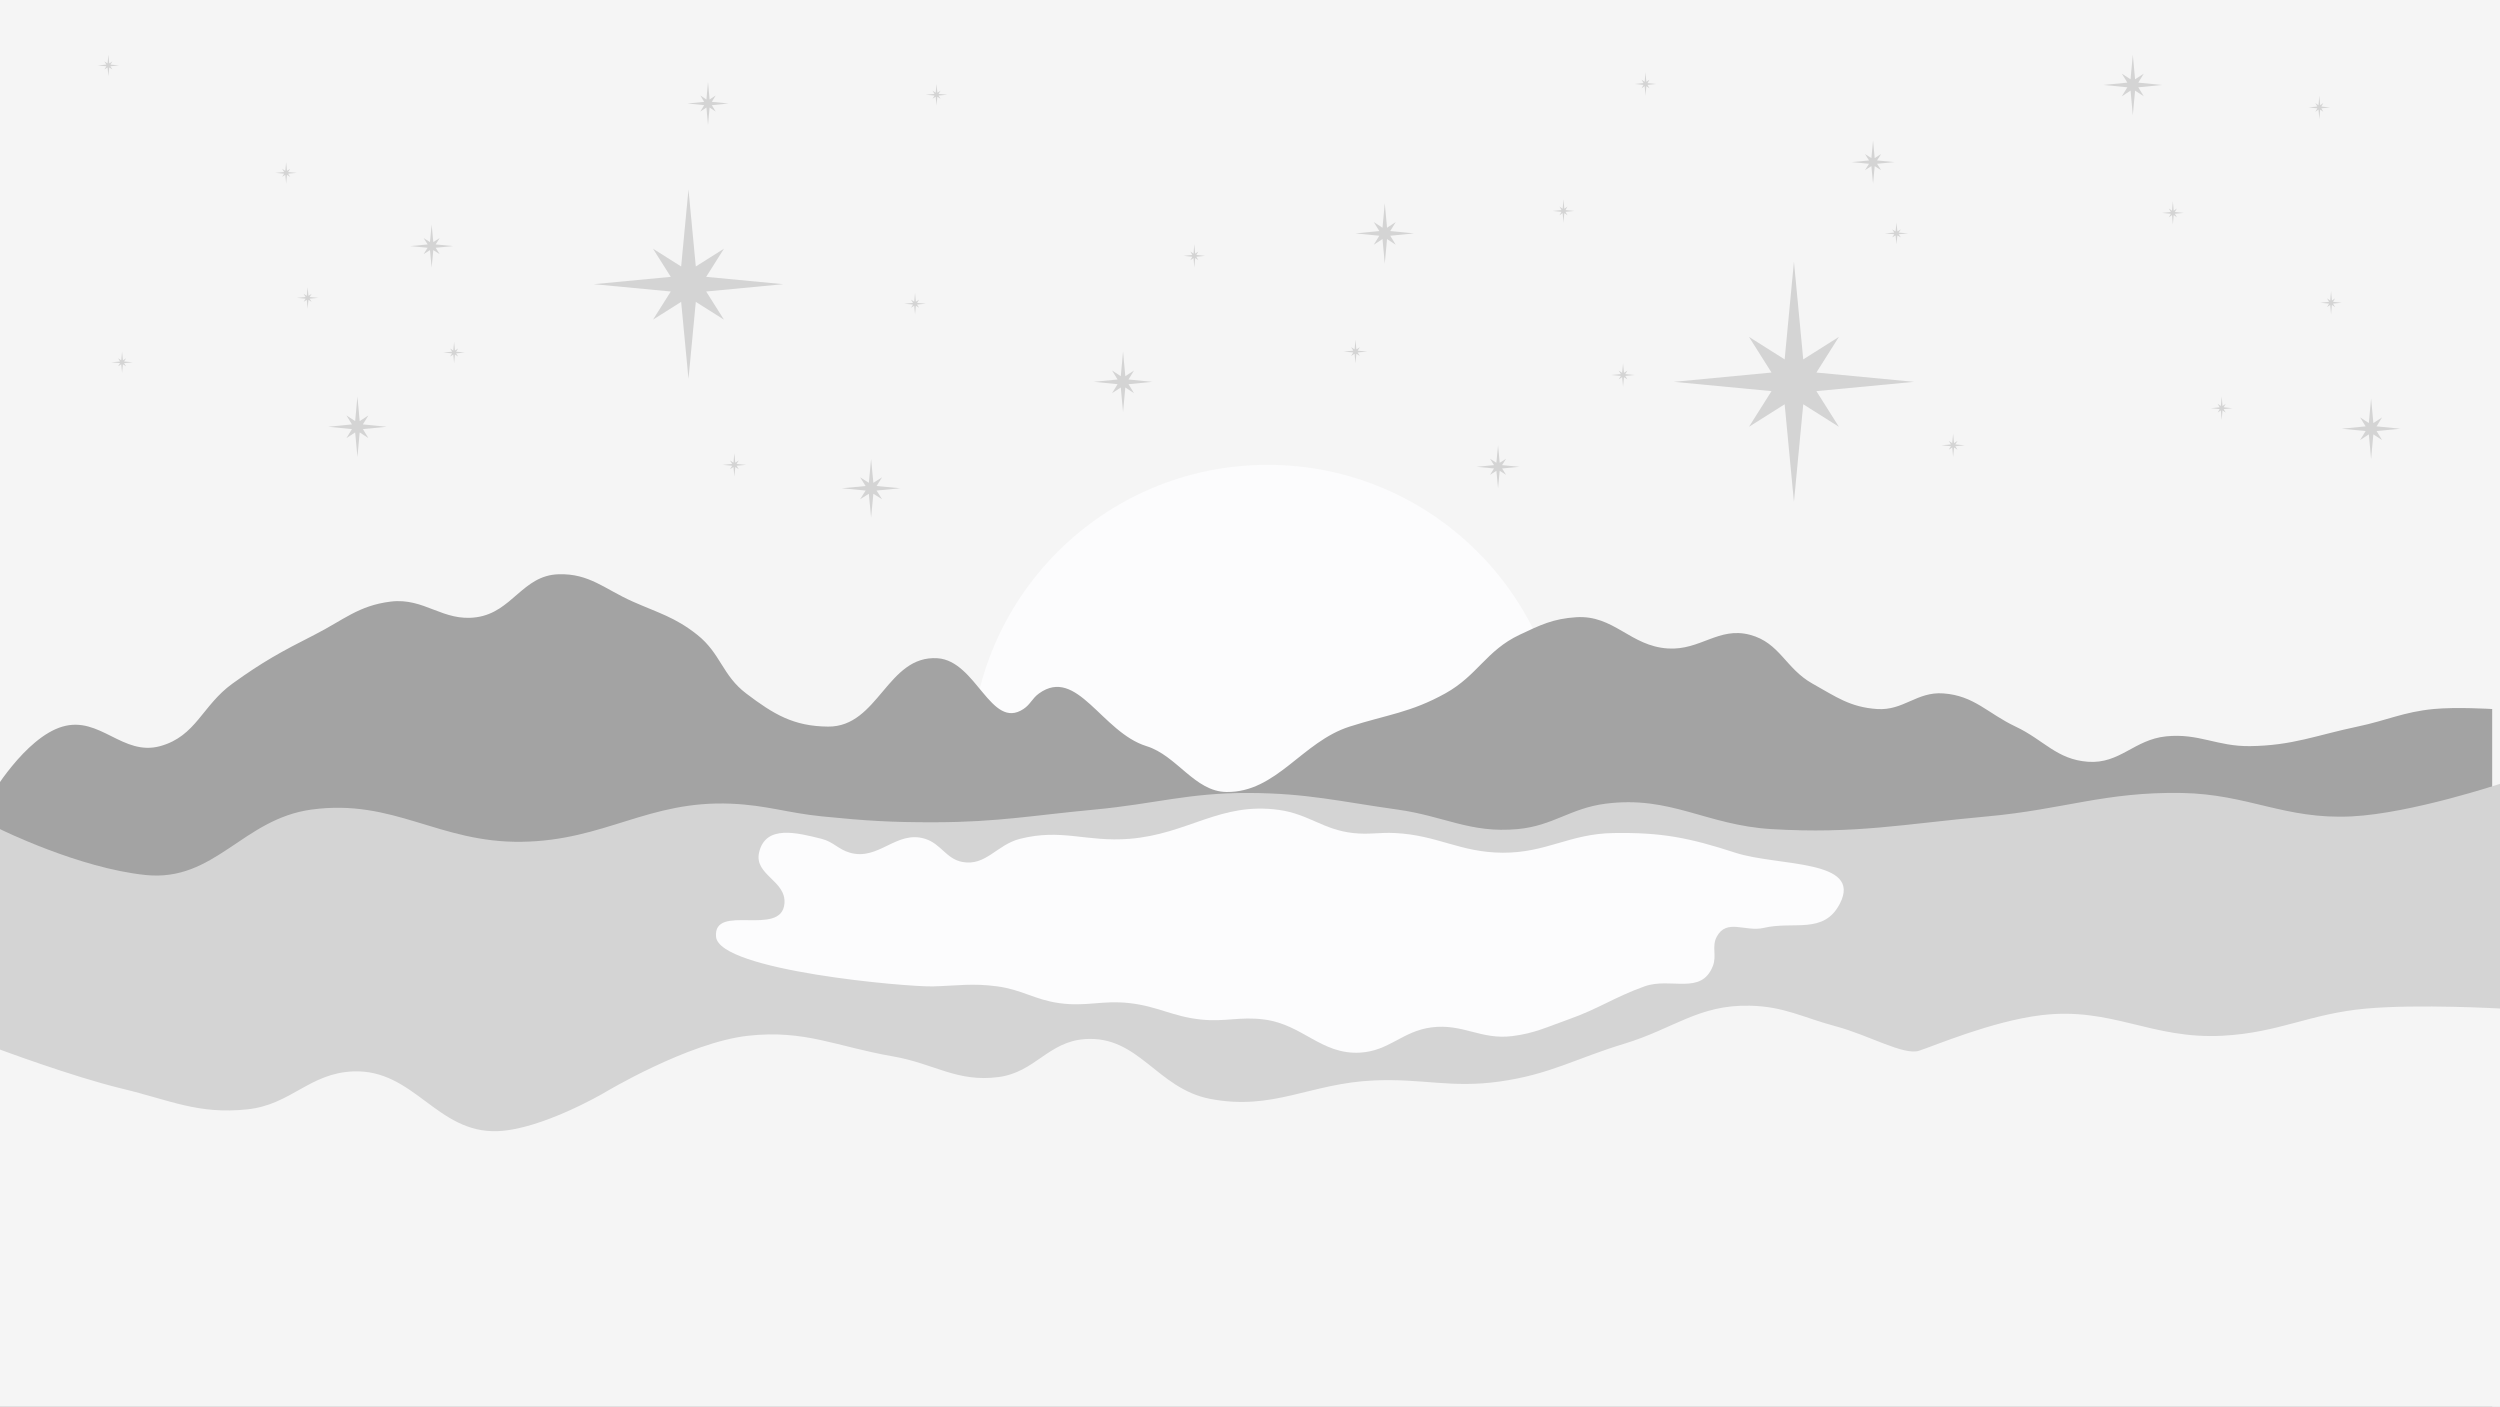
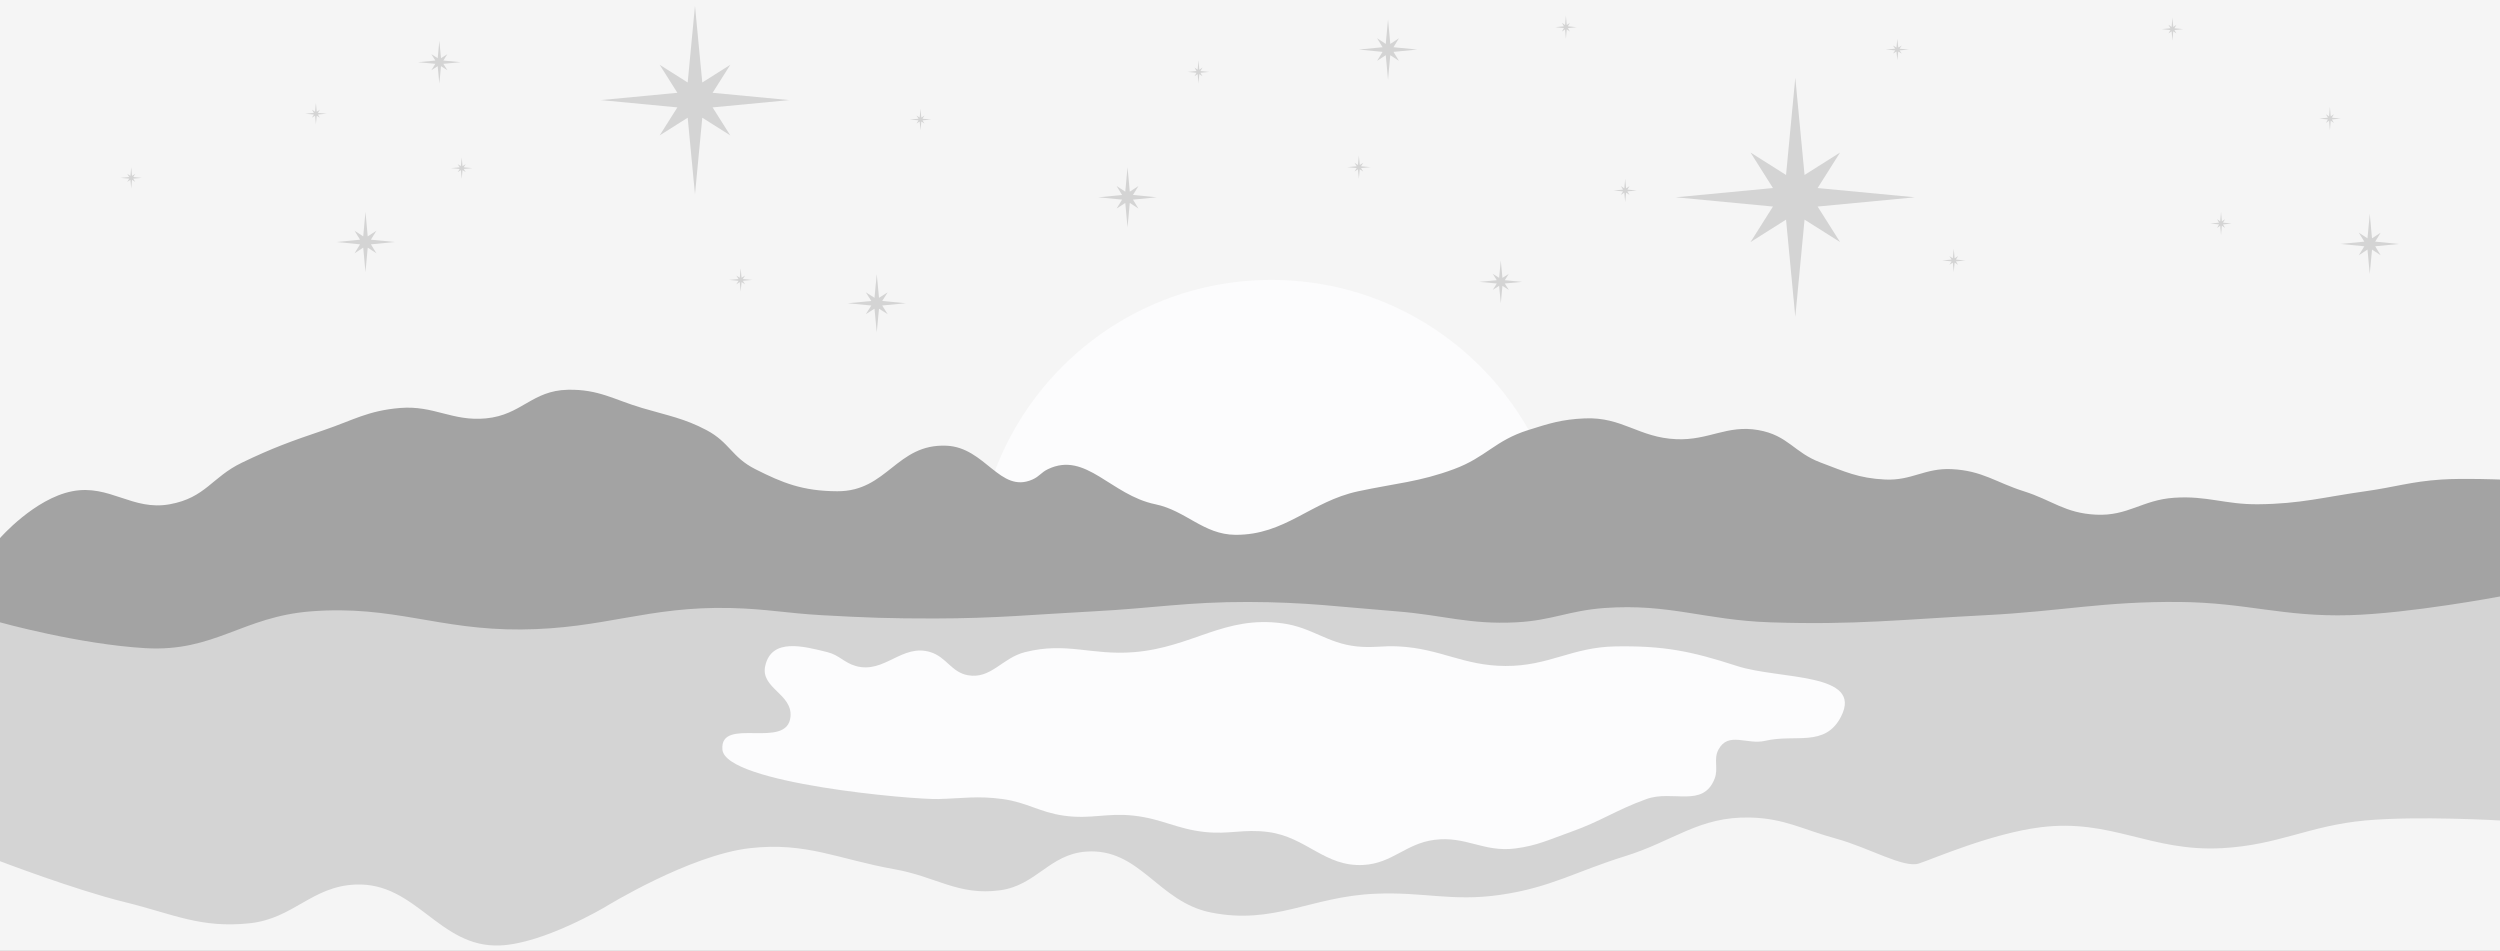
- <svg xmlns="http://www.w3.org/2000/svg" viewBox="0 0 1280 720" fill="none">
+ <svg xmlns="http://www.w3.org/2000/svg" viewBox="0 0 1052 400" fill="none">
  <g clip-path="url(#clip0_65_2798)">
-     <rect width="1280" height="720" fill="#F5F5F5" />
-     <circle cx="649" cy="390" r="152" fill="#FCFCFD" />
-     <path d="M-5 408.02C-5 408.02 12.647 377.667 32 372.02C51.116 366.442 62.798 387.292 82 382.02C100.422 376.961 103.507 361.197 119 350.02C134.48 338.852 143.979 333.658 161 325.02C175.816 317.501 183.511 310.062 200 308.02C217.332 305.874 226.709 318.479 244 316.02C262.331 313.412 267.492 294.572 286 294.02C301.808 293.548 309.54 301.614 324 308.02C337.254 313.891 345.644 316.009 357 325.02C368.947 334.499 369.85 345.803 382 355.02C396.098 365.713 406.306 371.884 424 372.02C449.789 372.217 454.265 335.348 480 337.02C499.917 338.314 507.359 374.04 524 363.02C527.684 360.58 528.409 357.594 532 355.02C551.447 341.079 564.137 374.962 587 382.02C602.588 386.832 611.687 405.333 628 405.5C653.586 405.763 666.627 379.81 691 372.02C710.293 365.853 722.293 364.853 740 355.02C756.529 345.841 760.91 333.108 778 325.02C788.718 319.947 795.167 316.786 807 316.02C826.349 314.767 834.648 330.815 854 332.02C870.596 333.053 879.928 320.754 896 325.02C911.328 329.088 914.155 342.286 928 350.02C940.092 356.775 947.182 362.055 961 363.02C974.607 363.97 981.396 354.018 995 355.02C1010.86 356.188 1017.62 365.223 1032 372.02C1046.53 378.888 1052.98 388.837 1069 390.02C1085.38 391.229 1092.66 378.699 1109 377.02C1125.82 375.292 1135.1 382.242 1152 382.02C1173.83 381.733 1185.64 376.511 1207 372.02C1222.3 368.804 1230.44 364.535 1246 363.02C1257.66 361.884 1276 363.02 1276 363.02V725.02H-5V408.02Z" fill="#A3A3A3" />
-     <path d="M918.5 257L913.741 206.99L895.477 218.523L907.01 200.259L857 195.5L907.01 190.741L895.477 172.477L913.741 184.01L918.5 134L923.259 184.01L941.523 172.477L929.99 190.741L980 195.5L929.99 200.259L941.523 218.523L923.259 206.99L918.5 257Z" fill="#D4D4D4" />
-     <path d="M352.5 194L348.747 154.561L334.344 163.656L343.439 149.253L304 145.5L343.439 141.747L334.344 127.344L348.747 136.439L352.5 97L356.253 136.439L370.656 127.344L361.561 141.747L401 145.5L361.561 149.253L370.656 163.656L356.253 154.561L352.5 194Z" fill="#D4D4D4" />
-     <path d="M575 211L573.839 198.396L569.385 201.302L572.198 196.699L560 195.5L572.198 194.301L569.385 189.698L573.839 192.604L575 180L576.161 192.604L580.615 189.698L577.802 194.301L590 195.5L577.802 196.699L580.615 201.302L576.161 198.396L575 211Z" fill="#D4D4D4" />
-     <path d="M709 135L707.839 122.396L703.385 125.302L706.198 120.699L694 119.5L706.198 118.301L703.385 113.698L707.839 116.604L709 104L710.161 116.604L714.615 113.698L711.802 118.301L724 119.5L711.802 120.699L714.615 125.302L710.161 122.396L709 135Z" fill="#D4D4D4" />
-     <path d="M1092 59L1090.84 46.396L1086.38 49.302L1089.2 44.7L1077 43.5L1089.2 42.3L1086.38 37.698L1090.84 40.604L1092 28L1093.16 40.604L1097.62 37.698L1094.8 42.3L1107 43.5L1094.8 44.7L1097.62 49.302L1093.16 46.396L1092 59Z" fill="#D4D4D4" />
-     <path d="M1214 235L1212.84 222.396L1208.38 225.302L1211.2 220.699L1199 219.5L1211.2 218.301L1208.38 213.698L1212.84 216.604L1214 204L1215.16 216.604L1219.62 213.698L1216.8 218.301L1229 219.5L1216.8 220.699L1219.62 225.302L1215.16 222.396L1214 235Z" fill="#D4D4D4" />
-     <path d="M183 234L181.839 221.396L177.385 224.302L180.198 219.699L168 218.5L180.198 217.301L177.385 212.698L181.839 215.604L183 203L184.161 215.604L188.615 212.698L185.802 217.301L198 218.5L185.802 219.699L188.615 224.302L184.161 221.396L183 234Z" fill="#D4D4D4" />
-     <path d="M446 265L444.839 252.802L440.385 255.615L443.198 251.161L431 250L443.198 248.839L440.385 244.385L444.839 247.198L446 235L447.161 247.198L451.615 244.385L448.802 248.839L461 250L448.802 251.161L451.615 255.615L447.161 252.802L446 265Z" fill="#D4D4D4" />
-     <path d="M362.5 64L361.687 55.055L358.569 57.118L360.538 53.851L352 53L360.538 52.149L358.569 48.882L361.687 50.945L362.5 42L363.313 50.945L366.431 48.882L364.462 52.149L373 53L364.462 53.851L366.431 57.118L363.313 55.055L362.5 64Z" fill="#D4D4D4" />
-     <path d="M767 250L766.149 241.055L762.882 243.118L764.945 239.851L756 239L764.945 238.149L762.882 234.882L766.149 236.945L767 228L767.851 236.945L771.118 234.882L769.055 238.149L778 239L769.055 239.851L771.118 243.118L767.851 241.055L767 250Z" fill="#D4D4D4" />
-     <path d="M221 137L220.149 128.055L216.882 130.118L218.945 126.851L210 126L218.945 125.149L216.882 121.882L220.149 123.945L221 115L221.851 123.945L225.118 121.882L223.055 125.149L232 126L223.055 126.851L225.118 130.118L221.851 128.055L221 137Z" fill="#D4D4D4" />
-     <path d="M959 94L958.149 85.055L954.882 87.118L956.945 83.851L948 83L956.945 82.149L954.882 78.882L958.149 80.945L959 72L959.851 80.945L963.118 78.882L961.055 82.149L970 83L961.055 83.851L963.118 87.118L959.851 85.055L959 94Z" fill="#D4D4D4" />
-     <path d="M800.5 114L800.074 109.121L798.441 110.246L799.472 108.464L795 108L799.472 107.536L798.441 105.754L800.074 106.879L800.5 102L800.926 106.879L802.559 105.754L801.528 107.536L806 108L801.528 108.464L802.559 110.246L800.926 109.121L800.5 114Z" fill="#D4D4D4" />
-     <path d="M842.5 49L842.074 44.121L840.441 45.246L841.472 43.464L837 43L841.472 42.536L840.441 40.754L842.074 41.879L842.5 37L842.926 41.879L844.559 40.754L843.528 42.536L848 43L843.528 43.464L844.559 45.246L842.926 44.121L842.5 49Z" fill="#D4D4D4" />
-     <path d="M1187.5 61L1187.07 56.121L1185.44 57.246L1186.47 55.464L1182 55L1186.47 54.536L1185.44 52.754L1187.07 53.879L1187.5 49L1187.93 53.879L1189.56 52.754L1188.53 54.536L1193 55L1188.53 55.464L1189.56 57.246L1187.93 56.121L1187.5 61Z" fill="#D4D4D4" />
-     <path d="M1112.5 115L1112.07 110.121L1110.44 111.246L1111.47 109.464L1107 109L1111.47 108.536L1110.44 106.754L1112.07 107.879L1112.5 103L1112.93 107.879L1114.56 106.754L1113.53 108.536L1118 109L1113.53 109.464L1114.56 111.246L1112.93 110.121L1112.5 115Z" fill="#D4D4D4" />
-     <path d="M1193.5 161L1193.07 156.121L1191.44 157.246L1192.47 155.464L1188 155L1192.47 154.536L1191.44 152.754L1193.07 153.879L1193.5 149L1193.93 153.879L1195.56 152.754L1194.53 154.536L1199 155L1194.53 155.464L1195.56 157.246L1193.93 156.121L1193.5 161Z" fill="#D4D4D4" />
-     <path d="M1137.5 215L1137.07 210.121L1135.44 211.246L1136.47 209.464L1132 209L1136.47 208.536L1135.44 206.754L1137.07 207.879L1137.5 203L1137.93 207.879L1139.56 206.754L1138.53 208.536L1143 209L1138.53 209.464L1139.56 211.246L1137.93 210.121L1137.5 215Z" fill="#D4D4D4" />
-     <path d="M611.5 137L611.074 132.121L609.441 133.246L610.472 131.464L606 131L610.472 130.536L609.441 128.754L611.074 129.879L611.5 125L611.926 129.879L613.559 128.754L612.528 130.536L617 131L612.528 131.464L613.559 133.246L611.926 132.121L611.5 137Z" fill="#D4D4D4" />
-     <path d="M694 186L693.536 181.121L691.754 182.246L692.879 180.464L688 180L692.879 179.536L691.754 177.754L693.536 178.879L694 174L694.464 178.879L696.246 177.754L695.121 179.536L700 180L695.121 180.464L696.246 182.246L694.464 181.121L694 186Z" fill="#D4D4D4" />
-     <path d="M468.5 161L468.074 156.528L466.441 157.559L467.472 155.926L463 155.5L467.472 155.074L466.441 153.441L468.074 154.472L468.5 150L468.926 154.472L470.559 153.441L469.528 155.074L474 155.5L469.528 155.926L470.559 157.559L468.926 156.528L468.5 161Z" fill="#D4D4D4" />
-     <path d="M479.5 54L479.074 49.528L477.441 50.559L478.472 48.926L474 48.5L478.472 48.074L477.441 46.441L479.074 47.472L479.5 43L479.926 47.472L481.559 46.441L480.528 48.074L485 48.5L480.528 48.926L481.559 50.559L479.926 49.528L479.5 54Z" fill="#D4D4D4" />
-     <path d="M146.5 94L146.074 89.528L144.441 90.559L145.472 88.926L141 88.5L145.472 88.074L144.441 86.441L146.074 87.472L146.5 83L146.926 87.472L148.559 86.441L147.528 88.074L152 88.5L147.528 88.926L148.559 90.559L146.926 89.528L146.5 94Z" fill="#D4D4D4" />
-     <path d="M62.5 191L62.074 186.528L60.441 187.559L61.472 185.926L57 185.5L61.472 185.074L60.441 183.441L62.074 184.472L62.5 180L62.926 184.472L64.559 183.441L63.528 185.074L68 185.5L63.528 185.926L64.559 187.559L62.926 186.528L62.5 191Z" fill="#D4D4D4" />
-     <path d="M55.5 39L55.074 34.528L53.441 35.559L54.472 33.926L50 33.5L54.472 33.074L53.441 31.441L55.074 32.472L55.5 28L55.926 32.472L57.559 31.441L56.528 33.074L61 33.5L56.528 33.926L57.559 35.559L55.926 34.528L55.5 39Z" fill="#D4D4D4" />
-     <path d="M157.5 158L157.074 153.528L155.441 154.559L156.472 152.926L152 152.5L156.472 152.074L155.441 150.441L157.074 151.472L157.5 147L157.926 151.472L159.559 150.441L158.528 152.074L163 152.5L158.528 152.926L159.559 154.559L157.926 153.528L157.5 158Z" fill="#D4D4D4" />
-     <path d="M232.5 186L232.074 181.528L230.441 182.559L231.472 180.926L227 180.5L231.472 180.074L230.441 178.441L232.074 179.472L232.5 175L232.926 179.472L234.559 178.441L233.528 180.074L238 180.5L233.528 180.926L234.559 182.559L232.926 181.528L232.5 186Z" fill="#D4D4D4" />
-     <path d="M376 244L375.536 239.121L373.754 240.246L374.879 238.464L370 238L374.879 237.536L373.754 235.754L375.536 236.879L376 232L376.464 236.879L378.246 235.754L377.121 237.536L382 238L377.121 238.464L378.246 240.246L376.464 239.121L376 244Z" fill="#D4D4D4" />
-     <path d="M971 125L970.536 120.528L968.754 121.559L969.879 119.926L965 119.5L969.879 119.074L968.754 117.441L970.536 118.472L971 114L971.464 118.472L973.246 117.441L972.121 119.074L977 119.5L972.121 119.926L973.246 121.559L971.464 120.528L971 125Z" fill="#D4D4D4" />
-     <path d="M1000 234L999.536 229.121L997.754 230.246L998.879 228.464L994 228L998.879 227.536L997.754 225.754L999.536 226.879L1000 222L1000.46 226.879L1002.25 225.754L1001.12 227.536L1006 228L1001.12 228.464L1002.25 230.246L1000.46 229.121L1000 234Z" fill="#D4D4D4" />
-     <path d="M831 198L830.536 193.121L828.754 194.246L829.879 192.464L825 192L829.879 191.536L828.754 189.754L830.536 190.879L831 186L831.464 190.879L833.246 189.754L832.121 191.536L837 192L832.121 192.464L833.246 194.246L831.464 193.121L831 198Z" fill="#D4D4D4" />
-     <path d="M0 424.5C0 424.5 40.282 444.465 74.5 448C109.991 451.667 124.145 419.304 159.5 414.5C201.586 408.782 224.531 431.56 267 431C309.663 430.437 331.874 409.638 374.5 411.5C392.818 412.3 402.755 416.171 421 418C443.568 420.262 456.319 421.064 479 421C510.929 420.91 528.711 417.484 560.5 414.5C591.394 411.6 608.471 405.87 639.5 406C669.365 406.125 685.922 410.367 715.5 414.5C739.599 417.867 752.77 426.733 777 424.5C795.215 422.822 803.861 413.862 822 411.5C855.299 407.165 873.479 422.494 907 424.5C950.15 427.082 974.451 421.924 1017.5 418C1056.48 414.447 1077.87 405.333 1117 406C1151.29 406.584 1169.75 419.706 1204 418C1234.76 416.469 1281 401 1281 401V723H0V424.5Z" fill="#D4D4D4" />
-     <path d="M1280.5 722.5V516.39C1280.5 516.39 1238.34 513.976 1211.5 516.39C1182.4 519.007 1167.17 528.716 1138 530.295C1101.5 532.27 1081.28 515.359 1045 519.79C1019.76 522.872 990.25 535.51 982.5 538C974.75 540.49 956.715 529.959 940 525.492C922.89 520.92 913.606 515.318 895.9 514.915C869.75 514.32 856.832 526.753 831.8 534.337C806.767 541.922 793.603 550.129 767.7 553.76C742.909 557.235 728.61 552.108 703.6 553.182C670.582 554.602 651.943 568.903 619.5 562.605C592.273 557.32 583.062 530.019 555.4 532.027C536.631 533.39 529.955 548.974 511.3 551.45C489.96 554.282 478.412 544.543 457.2 540.872C428.397 535.889 412.155 527.095 383.1 530.295C352.151 533.704 309 559.717 309 559.717C309 559.717 277.329 578.24 254.9 579.14C223.62 580.395 212.08 547.307 180.8 548.562C158.37 549.463 149.02 565.6 126.7 567.985C101.472 570.681 87.269 563.334 62.6 557.407C37.036 551.266 -1.5 536.83 -1.5 536.83V722.5H1280.5Z" fill="#F5F5F5" />
-     <path d="M942.02 462.652C953.774 439.793 910.28 443.682 888.482 436.591C864.713 428.859 850.585 426.109 825.937 426.522C803.611 426.896 791.726 436.697 769.397 436.591C747.648 436.488 736.088 427.621 714.358 426.522C705.964 426.098 701.211 427.424 692.843 426.522C677.55 424.874 670.067 416.802 654.816 414.677C624.731 410.484 608.485 427.051 578.262 429.484C556.428 431.241 543.622 424.059 522.222 429.484C510.342 432.495 504.767 443.559 492.764 441.329C484.453 439.786 481.82 432.035 473.688 429.484C458.969 424.865 449.96 440.836 435.161 436.591C429.201 434.881 426.652 430.976 420.65 429.484C408.199 426.388 391.844 422.019 388.628 436.591C386.104 448.029 402.676 450.894 401.637 462.652C400.1 480.049 365.105 462.204 366.612 479.606C368.12 497.007 464.798 505.407 477.691 505.037C490.584 504.667 497.901 503.303 510.714 505.037C523.262 506.735 529.696 511.817 542.237 513.588C556.206 515.561 564.256 512.018 578.262 513.588C592.728 515.21 600.315 520.454 614.788 521.991C627.438 523.335 634.687 520.336 647.311 521.991C667.139 524.592 676.417 540.031 696.346 538.945C711.217 538.135 718.072 527.939 732.872 526.026C749.06 523.934 758.21 532.532 774.401 530.468C785.819 529.013 791.916 525.876 802.921 521.991C818.479 516.499 826.415 510.625 841.949 505.037C855.441 500.183 871.014 509.764 876.974 494.635C879.095 489.25 876.29 484.626 878.975 479.606C884.054 470.107 893.679 477.292 902.992 475.09C918.47 471.43 933.813 478.611 942.02 462.652Z" fill="#FCFCFD" />
+     <rect width="1052" height="400" fill="#F5F5F5" />
+     <circle cx="534.998" cy="242.131" r="124.342" fill="#FCFCFD" />
+     <path d="M0 226.43C0 226.43 14.492 209.811 30.386 206.719C46.084 203.665 55.678 215.081 71.447 212.194C86.576 209.425 89.109 200.793 101.833 194.673C114.546 188.558 122.346 185.714 136.325 180.985C148.492 176.868 154.812 172.794 168.353 171.676C182.587 170.501 190.287 177.403 204.487 176.057C219.542 174.629 223.78 164.313 238.979 164.011C251.961 163.752 258.311 168.169 270.186 171.676C281.071 174.891 287.96 176.051 297.286 180.985C307.097 186.175 307.839 192.364 317.817 197.411C329.395 203.266 337.778 206.645 352.309 206.719C373.488 206.827 377.164 186.64 398.298 187.555C414.655 188.263 420.767 207.825 434.432 201.791C437.458 200.455 438.053 198.82 441.002 197.411C456.973 189.778 467.395 208.33 486.17 212.194C498.971 214.829 506.444 224.959 519.841 225.051C540.853 225.194 551.563 210.984 571.578 206.719C587.423 203.342 597.277 202.795 611.819 197.411C625.393 192.385 628.991 185.413 643.026 180.985C651.828 178.207 657.124 176.476 666.842 176.057C682.731 175.371 689.547 184.158 705.439 184.817C719.069 185.383 726.733 178.649 739.931 180.985C752.519 183.212 754.841 190.438 766.211 194.673C776.141 198.372 781.964 201.263 793.311 201.791C804.486 202.311 810.062 196.862 821.233 197.411C834.257 198.05 839.813 202.997 851.619 206.719C863.549 210.48 868.844 215.927 882.005 216.575C895.457 217.237 901.436 210.376 914.854 209.457C928.665 208.51 936.285 212.316 950.167 212.194C968.094 212.037 977.79 209.178 995.335 206.719C1007.9 204.958 1014.59 202.621 1027.36 201.791C1036.94 201.169 1052 201.791 1052 201.791V400H0V226.43Z" fill="#A3A3A3" />
+     <path d="M755.46 133.331L751.567 92.421L736.627 101.855L746.061 86.915L705.151 83.022L746.061 79.129L736.627 64.188L751.567 73.623L755.46 32.712L759.354 73.623L774.294 64.188L764.859 79.129L805.77 83.022L764.859 86.915L774.294 101.855L759.354 92.421L755.46 133.331Z" fill="#D4D4D4" />
+     <path d="M292.449 81.795L289.379 49.532L277.597 56.972L285.037 45.19L252.774 42.12L285.037 39.05L277.597 27.267L289.379 34.708L292.449 2.445L295.52 34.708L307.302 27.267L299.862 39.05L332.124 42.12L299.862 45.19L307.302 56.972L295.52 49.532L292.449 81.795Z" fill="#D4D4D4" />
+     <path d="M474.463 95.701L473.514 85.391L469.87 87.768L472.171 84.003L462.193 83.022L472.171 82.041L469.87 78.275L473.514 80.653L474.463 70.342L475.413 80.653L479.057 78.275L476.756 82.041L486.734 83.022L476.756 84.003L479.057 87.768L475.413 85.391L474.463 95.701Z" fill="#D4D4D4" />
+     <path d="M584.081 33.53L583.131 23.22L579.487 25.597L581.788 21.832L571.81 20.851L581.788 19.869L579.487 16.104L583.131 18.482L584.081 8.171L585.03 18.482L588.674 16.104L586.373 19.869L596.352 20.851L586.373 21.832L588.674 25.597L585.03 23.22L584.081 33.53Z" fill="#D4D4D4" />
+     <path d="M997.191 115.334L996.242 105.024L992.598 107.401L994.899 103.636L984.921 102.655L994.899 101.674L992.598 97.908L996.242 100.286L997.191 89.975L998.141 100.286L1001.78 97.908L999.484 101.674L1009.46 102.655L999.484 103.636L1001.78 107.401L998.141 105.024L997.191 115.334Z" fill="#D4D4D4" />
+     <path d="M153.792 114.516L152.842 104.206L149.198 106.583L151.499 102.818L141.521 101.837L151.499 100.855L149.198 97.09L152.842 99.468L153.792 89.157L154.741 99.468L158.385 97.09L156.084 100.855L166.062 101.837L156.084 102.818L158.385 106.583L154.741 104.206L153.792 114.516Z" fill="#D4D4D4" />
+     <path d="M368.936 139.876L367.987 129.897L364.343 132.198L366.644 128.555L356.666 127.605L366.644 126.655L364.343 123.011L367.987 125.313L368.936 115.334L369.886 125.313L373.53 123.011L371.229 126.655L381.207 127.605L371.229 128.555L373.53 132.198L369.886 129.897L368.936 139.876Z" fill="#D4D4D4" />
+     <path d="M631.527 127.605L630.831 120.288L628.159 121.975L629.846 119.303L622.529 118.607L629.846 117.91L628.159 115.238L630.831 116.925L631.527 109.608L632.224 116.925L634.896 115.238L633.208 117.91L640.526 118.607L633.208 119.303L634.896 121.975L632.224 120.288L631.527 127.605Z" fill="#D4D4D4" />
+     <path d="M184.877 35.166L184.181 27.849L181.509 29.537L183.196 26.864L175.879 26.168L183.196 25.472L181.509 22.799L184.181 24.487L184.877 17.169L185.573 24.487L188.246 22.799L186.558 25.472L193.876 26.168L186.558 26.864L188.246 29.537L185.573 27.849L184.877 35.166Z" fill="#D4D4D4" />
+     <path d="M658.932 16.352L658.583 12.36L657.247 13.281L658.091 11.823L654.432 11.443L658.091 11.063L657.247 9.606L658.583 10.526L658.932 6.535L659.28 10.526L660.616 9.606L659.772 11.063L663.431 11.443L659.772 11.823L660.616 13.281L659.28 12.36L658.932 16.352Z" fill="#D4D4D4" />
+     <path d="M914.16 17.169L913.812 13.178L912.476 14.099L913.32 12.641L909.661 12.261L913.32 11.881L912.476 10.424L913.812 11.344L914.16 7.353L914.508 11.344L915.844 10.424L915.001 11.881L918.659 12.261L915.001 12.641L915.844 14.099L914.508 13.178L914.16 17.169Z" fill="#D4D4D4" />
+     <path d="M980.421 54.799L980.073 50.808L978.737 51.728L979.581 50.271L975.922 49.891L979.581 49.511L978.737 48.054L980.073 48.974L980.421 44.983L980.77 48.974L982.106 48.054L981.262 49.511L984.921 49.891L981.262 50.271L982.106 51.728L980.77 50.808L980.421 54.799Z" fill="#D4D4D4" />
+     <path d="M934.611 98.974L934.263 94.982L932.927 95.903L933.771 94.445L930.112 94.065L933.771 93.686L932.927 92.228L934.263 93.148L934.611 89.157L934.959 93.148L936.295 92.228L935.452 93.686L939.11 94.065L935.452 94.445L936.295 95.903L934.959 94.982L934.611 98.974Z" fill="#D4D4D4" />
+     <path d="M504.322 35.166L503.974 31.175L502.638 32.096L503.481 30.638L499.823 30.258L503.481 29.878L502.638 28.421L503.974 29.341L504.322 25.35L504.67 29.341L506.006 28.421L505.163 29.878L508.821 30.258L505.163 30.638L506.006 32.096L504.67 31.175L504.322 35.166Z" fill="#D4D4D4" />
+     <path d="M571.81 75.25L571.43 71.259L569.973 72.18L570.893 70.722L566.902 70.342L570.893 69.962L569.973 68.505L571.43 69.425L571.81 65.434L572.19 69.425L573.648 68.505L572.727 69.962L576.719 70.342L572.727 70.722L573.648 72.18L572.19 71.259L571.81 75.25Z" fill="#D4D4D4" />
+     <path d="M387.342 54.799L386.994 51.141L385.658 51.984L386.502 50.648L382.843 50.3L386.502 49.952L385.658 48.616L386.994 49.46L387.342 45.801L387.69 49.46L389.026 48.616L388.183 49.952L391.841 50.3L388.183 50.648L389.026 51.984L387.69 51.141L387.342 54.799Z" fill="#D4D4D4" />
+     <path d="M55.218 79.341L54.87 75.682L53.533 76.526L54.377 75.189L50.718 74.841L54.377 74.493L53.533 73.157L54.87 74.001L55.218 70.342L55.566 74.001L56.902 73.157L56.058 74.493L59.717 74.841L56.058 75.189L56.902 76.526L55.566 75.682L55.218 79.341Z" fill="#D4D4D4" />
+     <path d="M132.932 52.345L132.583 48.687L131.247 49.53L132.091 48.194L128.432 47.846L132.091 47.498L131.247 46.162L132.583 47.005L132.932 43.347L133.28 47.005L134.616 46.162L133.772 47.498L137.431 47.846L133.772 48.194L134.616 49.53L133.28 48.687L132.932 52.345Z" fill="#D4D4D4" />
+     <path d="M194.285 75.25L193.936 71.592L192.6 72.435L193.444 71.099L189.785 70.751L193.444 70.403L192.6 69.067L193.936 69.911L194.285 66.252L194.633 69.911L195.969 69.067L195.125 70.403L198.784 70.751L195.125 71.099L195.969 72.435L194.633 71.592L194.285 75.25Z" fill="#D4D4D4" />
+     <path d="M311.673 122.697L311.294 118.705L309.836 119.626L310.756 118.168L306.765 117.788L310.756 117.409L309.836 115.951L311.294 116.872L311.673 112.88L312.053 116.872L313.511 115.951L312.59 117.409L316.582 117.788L312.59 118.168L313.511 119.626L312.053 118.705L311.673 122.697Z" fill="#D4D4D4" />
+     <path d="M798.407 25.35L798.028 21.691L796.57 22.535L797.491 21.199L793.499 20.851L797.491 20.503L796.57 19.166L798.028 20.01L798.407 16.352L798.787 20.01L800.245 19.166L799.324 20.503L803.316 20.851L799.324 21.199L800.245 22.535L798.787 21.691L798.407 25.35Z" fill="#D4D4D4" />
+     <path d="M822.131 114.516L821.751 110.525L820.293 111.445L821.214 109.988L817.222 109.608L821.214 109.228L820.293 107.771L821.751 108.691L822.131 104.7L822.51 108.691L823.968 107.771L823.048 109.228L827.039 109.608L823.048 109.988L823.968 111.445L822.51 110.525L822.131 114.516Z" fill="#D4D4D4" />
+     <path d="M683.882 85.067L683.502 81.076L682.044 81.996L682.965 80.538L678.974 80.159L682.965 79.779L682.044 78.321L683.502 79.242L683.882 75.25L684.262 79.242L685.719 78.321L684.799 79.779L688.79 80.159L684.799 80.538L685.719 81.996L684.262 81.076L683.882 85.067Z" fill="#D4D4D4" />
+     <path d="M0 261.874C0 261.874 33.081 271.113 61.182 272.748C90.328 274.445 101.952 259.47 130.987 257.247C165.549 254.601 184.392 265.141 219.269 264.882C254.305 264.622 272.546 254.997 307.552 255.859C322.596 256.229 330.756 258.02 345.739 258.866C364.273 259.913 374.745 260.284 393.371 260.255C419.592 260.213 434.195 258.627 460.301 257.247C485.672 255.905 499.697 253.253 525.179 253.314C549.705 253.372 563.302 255.335 587.592 257.247C607.383 258.805 618.2 262.907 638.098 261.874C653.057 261.098 660.157 256.951 675.054 255.859C702.401 253.853 717.33 260.946 744.859 261.874C780.295 263.069 800.252 260.682 835.605 258.866C867.614 257.222 885.18 253.005 917.318 253.314C945.48 253.584 960.634 259.656 988.765 258.866C1014.02 258.158 1052 251 1052 251V400H0V261.874Z" fill="#D4D4D4" />
+     <path d="M1052 405V345.254C1052 345.254 1017.4 343.23 995.379 345.254C971.504 347.447 959.002 355.584 935.065 356.908C905.117 358.563 888.522 344.39 858.75 348.103C838.043 350.686 813.823 361.278 807.463 363.365C801.104 365.452 786.304 356.626 772.588 352.883C758.548 349.051 750.929 344.355 736.4 344.017C714.942 343.518 704.342 353.939 683.8 360.296C663.258 366.653 652.456 373.531 631.2 376.574C610.856 379.487 599.123 375.189 578.6 376.09C551.506 377.28 536.211 389.266 509.588 383.988C487.246 379.558 479.687 356.676 456.988 358.36C441.586 359.502 436.108 372.563 420.8 374.638C403.288 377.012 393.813 368.849 376.406 365.773C352.77 361.596 339.443 354.225 315.6 356.908C290.204 359.765 254.794 381.567 254.794 381.567C254.794 381.567 228.806 397.092 210.4 397.846C184.732 398.898 175.262 371.166 149.594 372.218C131.189 372.973 123.516 386.498 105.2 388.497C84.499 390.756 72.843 384.599 52.6 379.631C31.623 374.484 0 362.385 0 362.385V405H1052Z" fill="#F5F5F5" />
+     <path d="M774.7 301.563C784.316 282.864 748.736 286.045 730.904 280.244C711.46 273.919 699.903 271.67 679.74 272.007C661.476 272.313 651.754 280.331 633.488 280.244C615.697 280.16 606.24 272.906 588.464 272.007C581.597 271.66 577.709 272.745 570.864 272.007C558.354 270.659 552.232 264.056 539.756 262.317C515.146 258.887 501.856 272.439 477.132 274.43C459.271 275.868 448.795 269.992 431.289 274.43C421.571 276.893 417.01 285.944 407.191 284.12C400.393 282.857 398.238 276.517 391.586 274.43C379.545 270.651 372.176 283.717 360.069 280.244C355.194 278.845 353.109 275.65 348.199 274.43C338.013 271.898 324.634 268.323 322.003 280.244C319.939 289.6 333.495 291.945 332.646 301.563C331.388 315.795 302.761 301.197 303.994 315.432C305.227 329.667 384.314 336.538 394.861 336.236C405.407 335.933 411.394 334.817 421.875 336.236C432.14 337.625 437.403 341.782 447.662 343.231C459.089 344.845 465.674 341.946 477.132 343.231C488.966 344.557 495.172 348.847 507.012 350.105C517.36 351.204 523.29 348.75 533.617 350.105C549.837 352.232 557.427 364.862 573.729 363.974C585.895 363.311 591.502 354.97 603.609 353.406C616.851 351.694 624.337 358.728 637.582 357.039C646.922 355.849 651.91 353.282 660.912 350.105C673.639 345.612 680.131 340.807 692.838 336.236C703.876 332.265 716.615 340.103 721.49 327.726C723.225 323.321 720.931 319.539 723.127 315.432C727.282 307.661 735.156 313.539 742.774 311.737C755.436 308.744 767.987 314.618 774.7 301.563Z" fill="#FCFCFD" />
  </g>
  <defs>
    <clipPath id="clip0_65_2798">
-       <rect width="1280" height="720" fill="white" />
+       <rect width="1052" height="400" fill="white" />
    </clipPath>
  </defs>
</svg>
